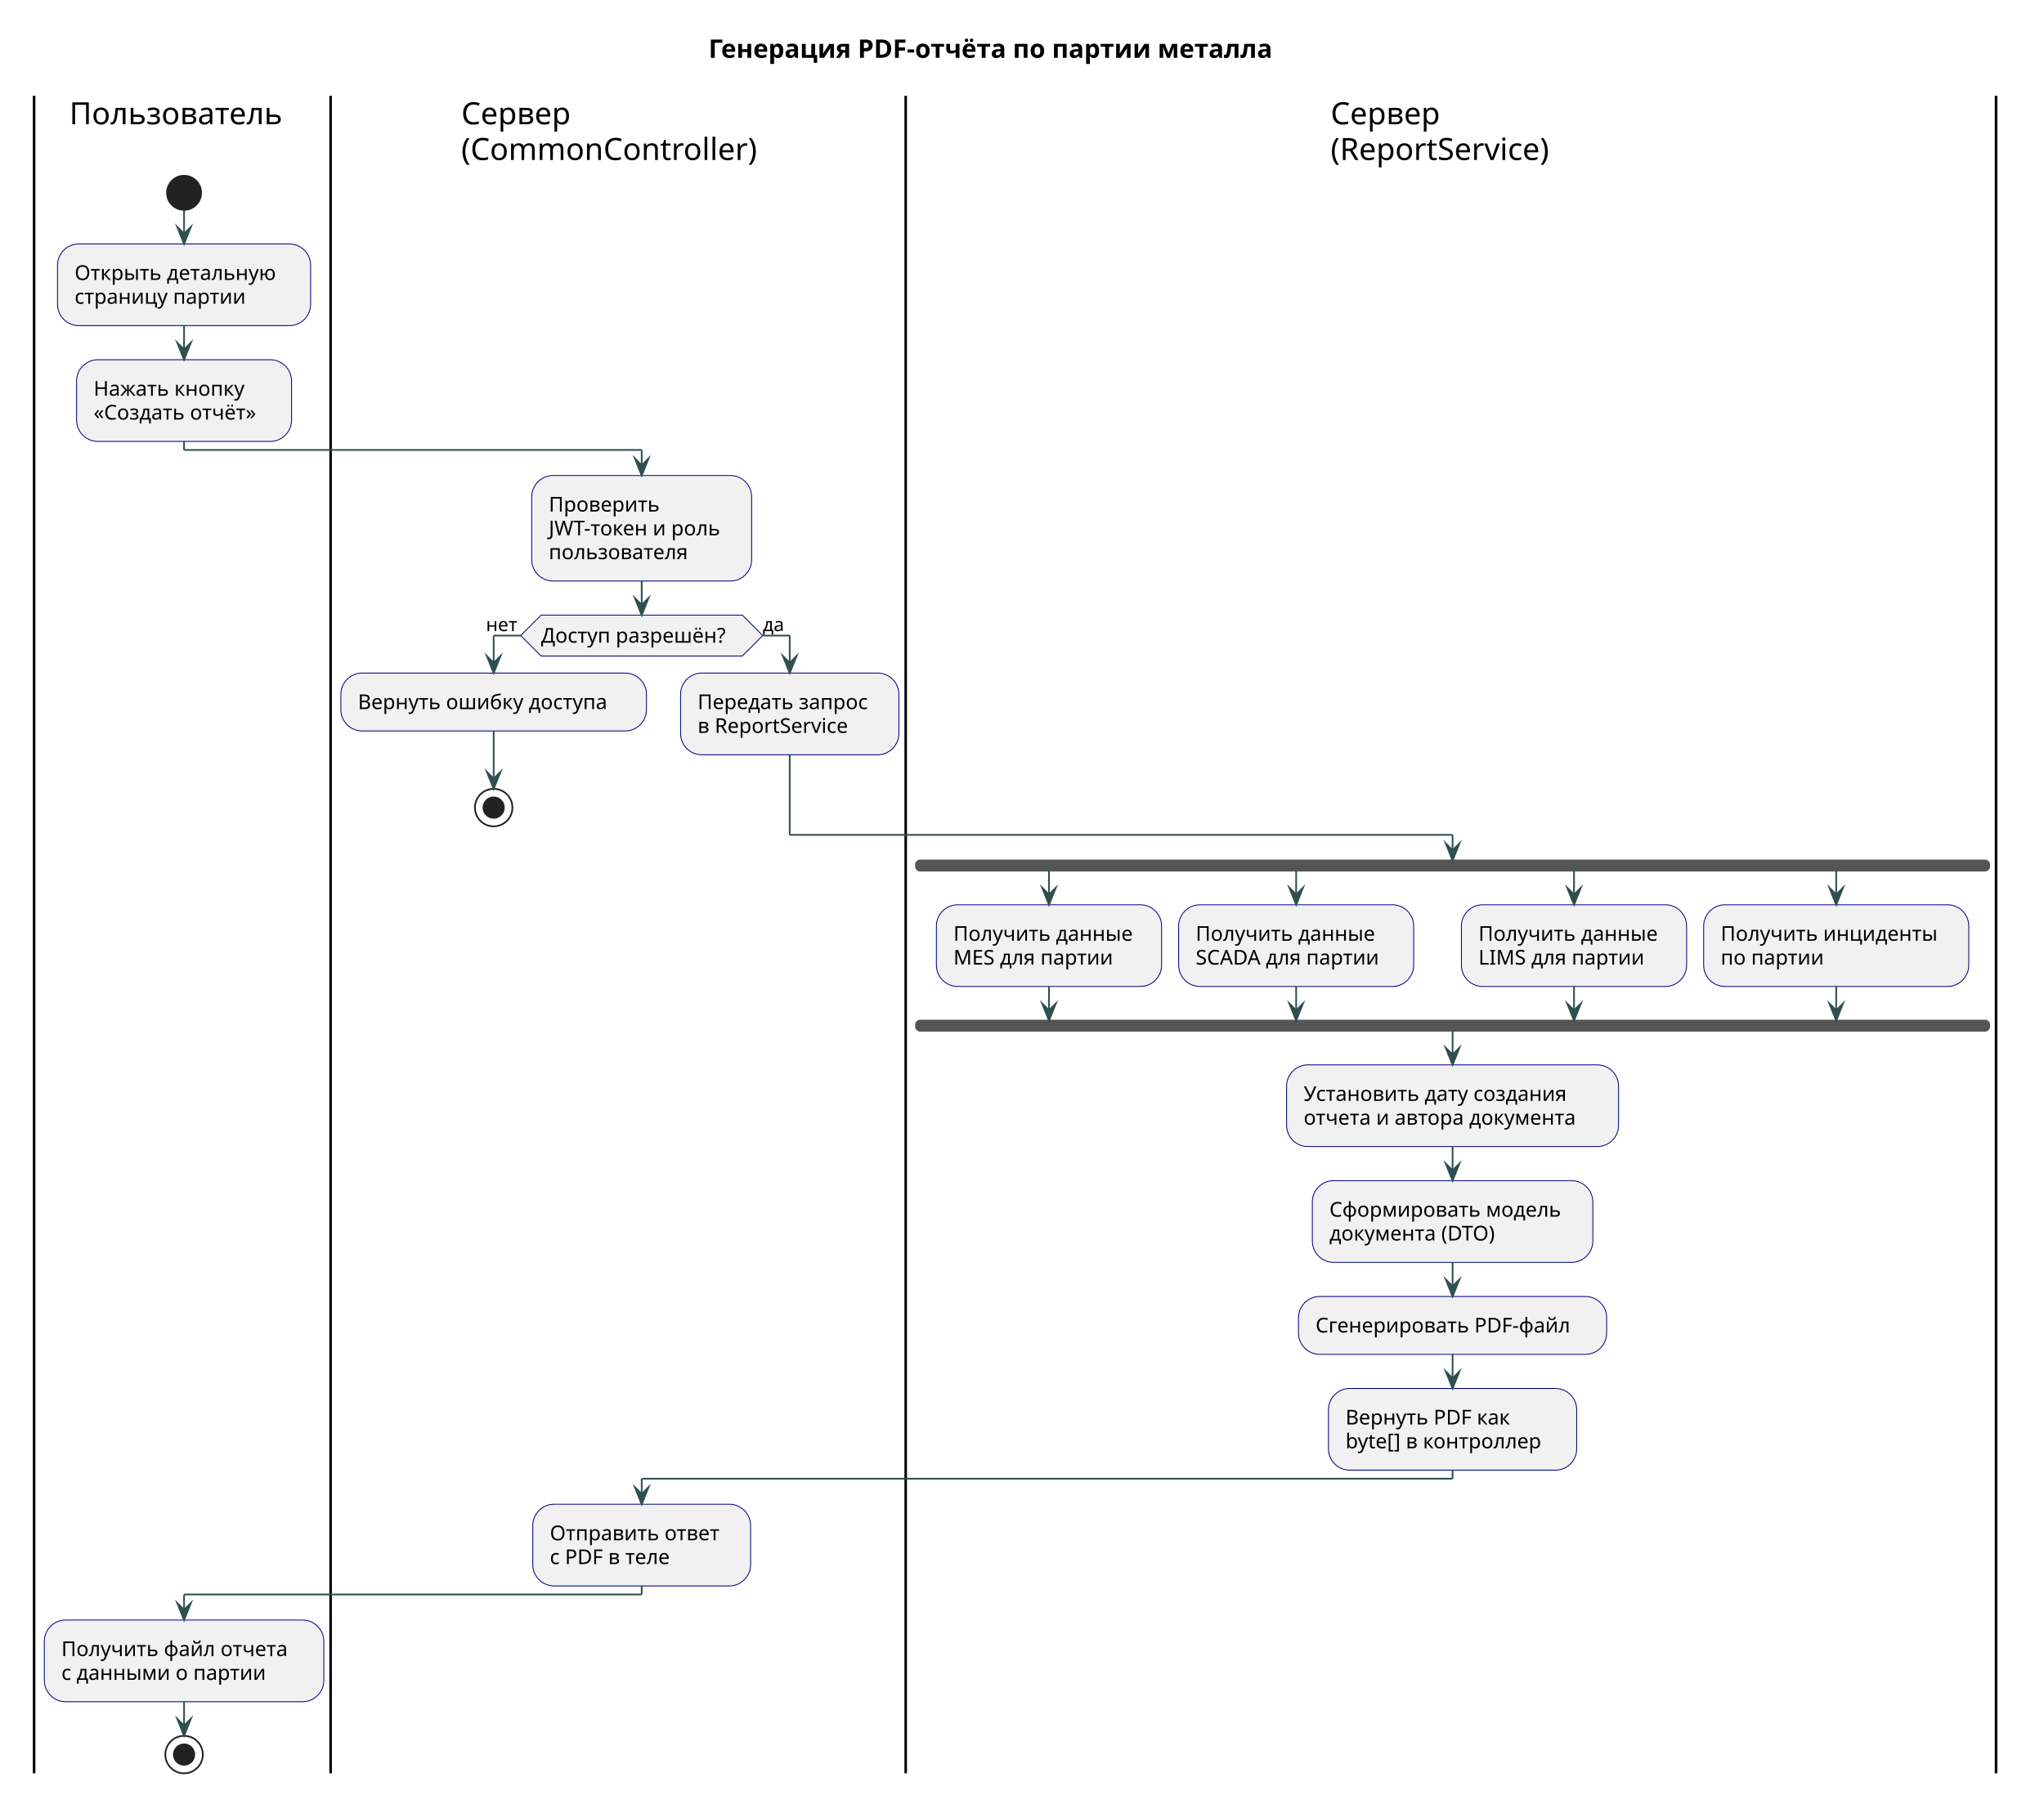
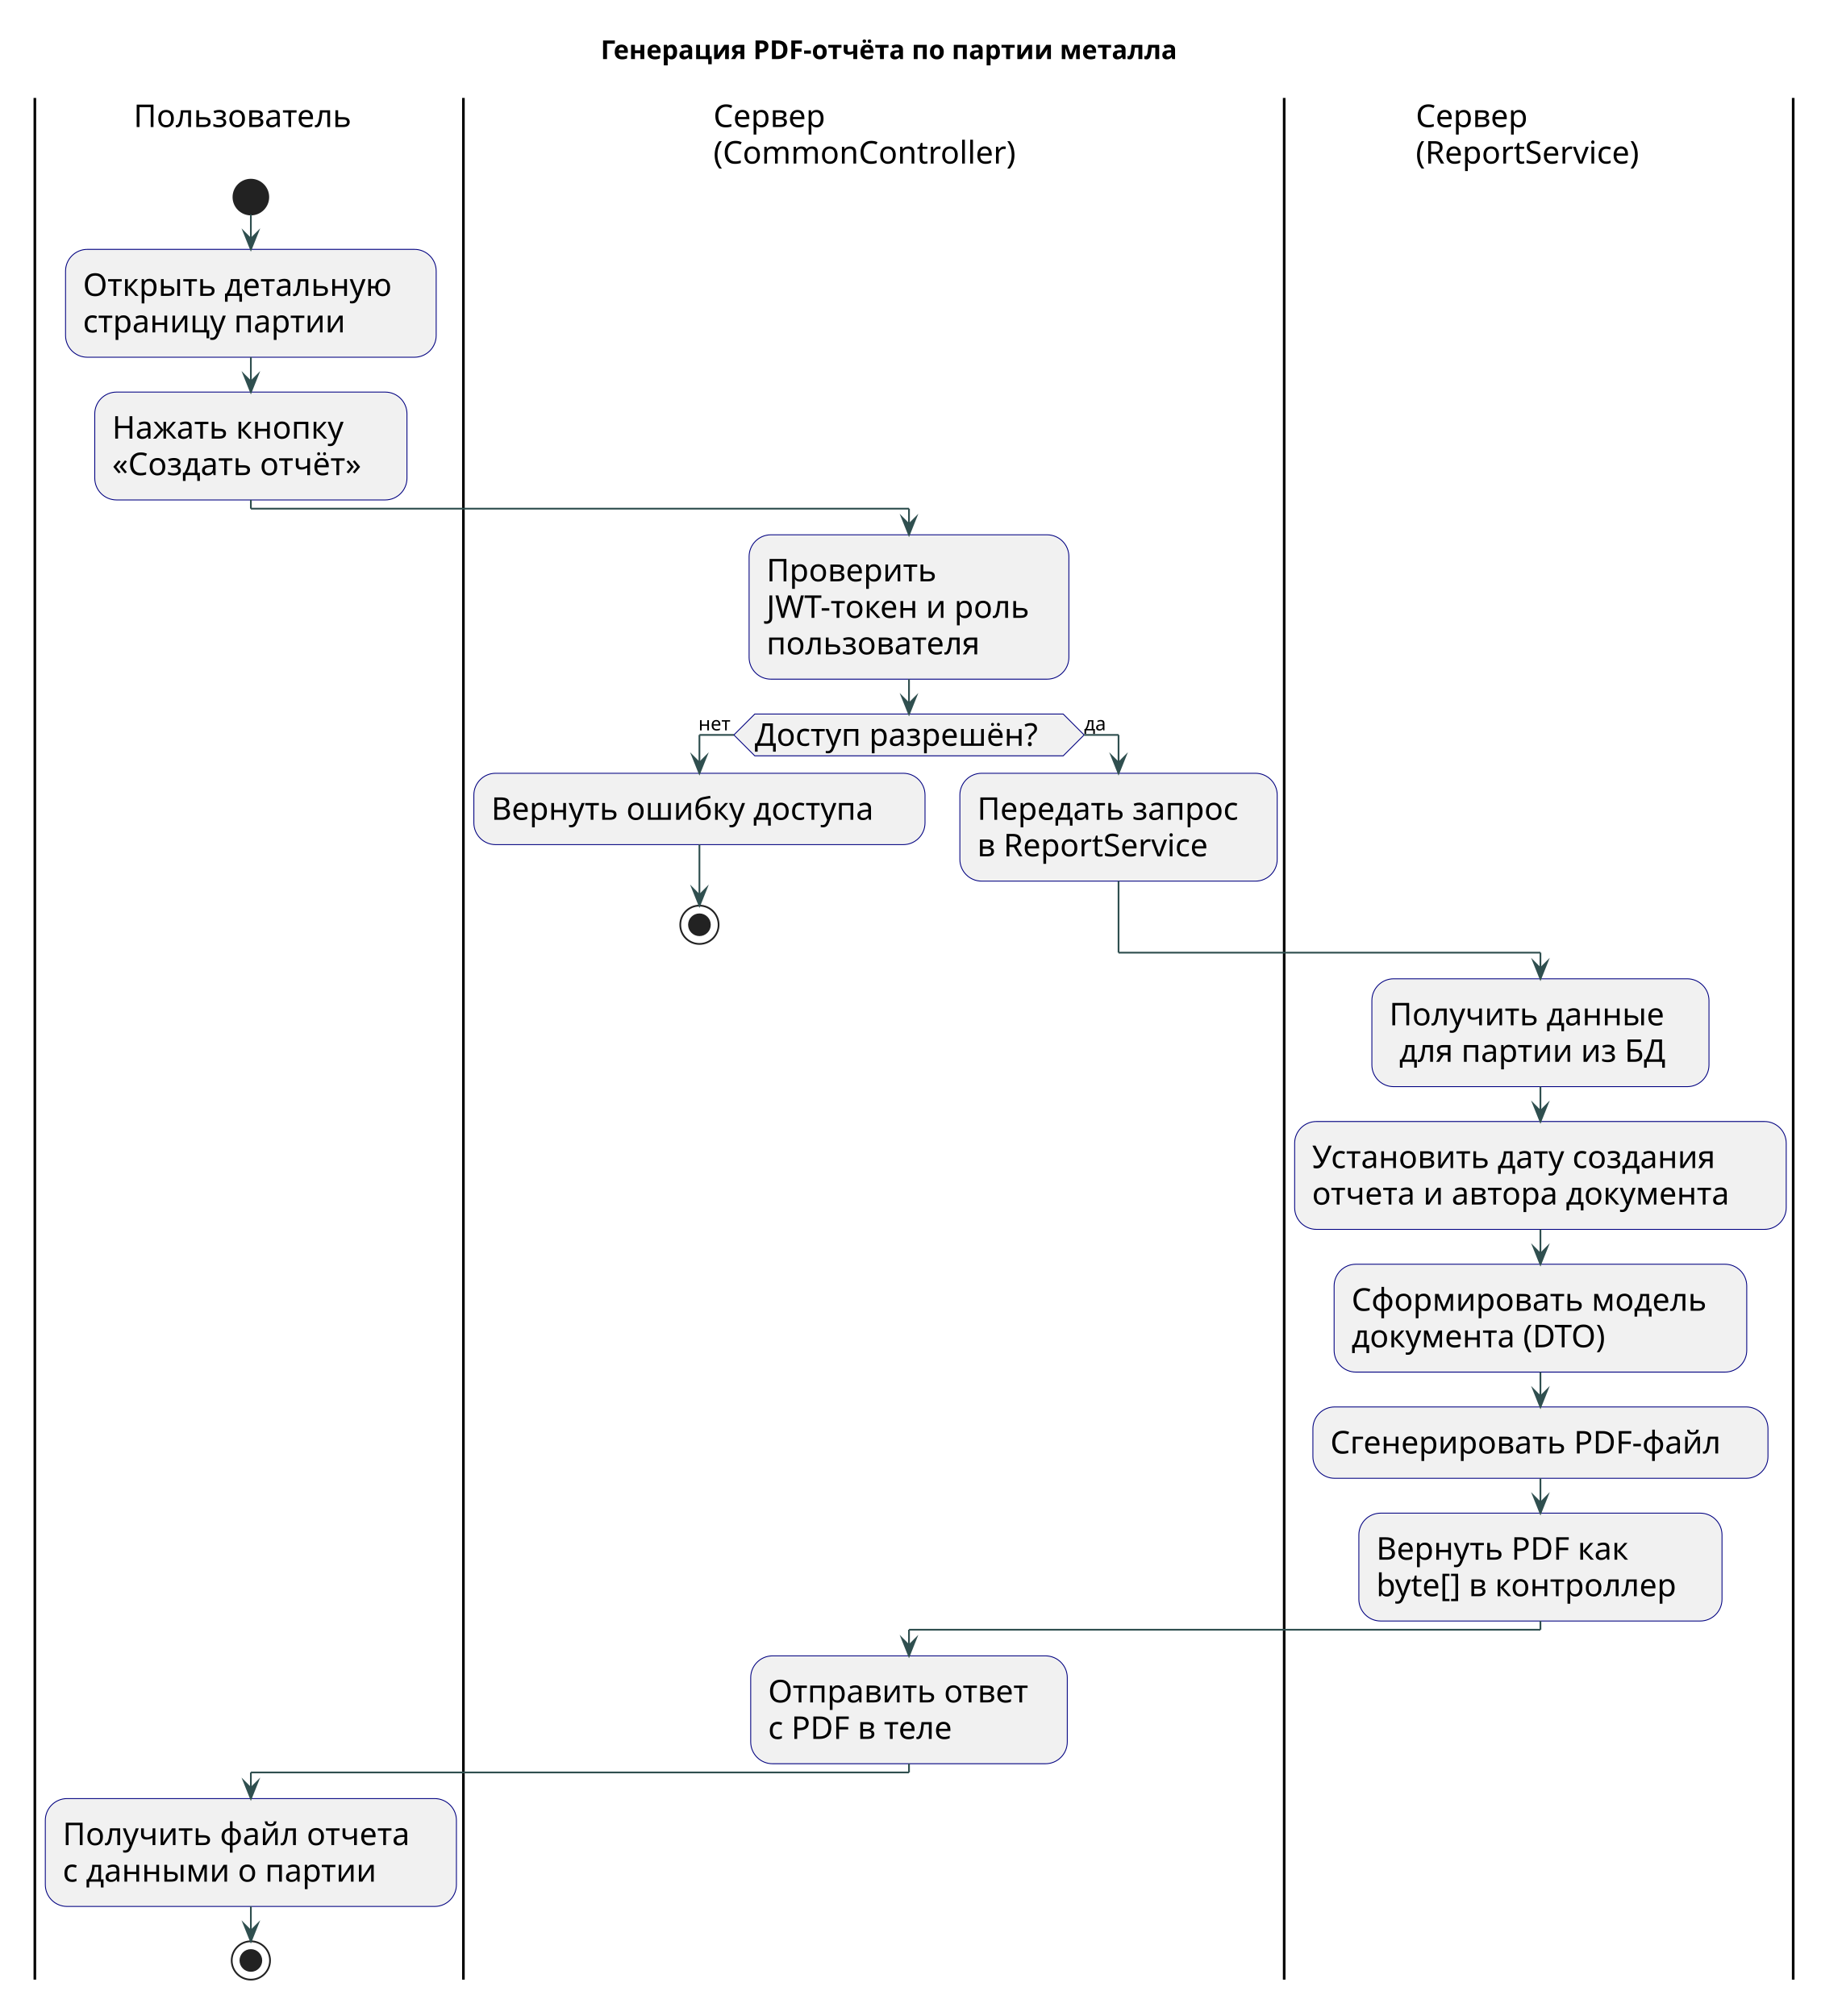
- <svg xmlns="http://www.w3.org/2000/svg" contentStyleType="text/css" data-diagram-type="ACTIVITY" height="1061px" preserveAspectRatio="none" style="width:1199px;height:1061px;background:#FFFFFF;" version="1.1" viewBox="0 0 1199 1061" width="1199px" zoomAndPan="magnify">
+ <svg xmlns="http://www.w3.org/2000/svg" contentStyleType="text/css" data-diagram-type="ACTIVITY" height="1157px" preserveAspectRatio="none" style="width:1057px;height:1157px;background:#FFFFFF;" version="1.1" viewBox="0 0 1057 1157" width="1057px" zoomAndPan="magnify">
  <defs />
  <g>
    <g class="title" data-source-line="11">
-       <text fill="#000000" font-family="sans-serif" font-size="15" font-weight="700" lengthAdjust="spacing" textLength="366.431" x="415.649" y="33.923">Генерация PDF-отчёта по партии металла</text>
+       <text fill="#000000" font-family="sans-serif" font-size="15" font-weight="700" lengthAdjust="spacing" textLength="366.431" x="344.73" y="33.923">Генерация PDF-отчёта по партии металла</text>
    </g>
-     <rect fill="none" height="41.906" style="stroke:none;stroke-width:1;" width="1152.728" x="20" y="56.206" />
-     <ellipse cx="107.974" cy="113.112" fill="#222222" rx="10" ry="10" style="stroke:#222222;stroke-width:1;" />
-     <rect fill="#F1F1F1" height="47.938" rx="12.5" ry="12.5" style="stroke:#000080;stroke-width:0.5;" width="148.467" x="33.74" y="143.112" />
-     <text fill="#000000" font-family="sans-serif" font-size="12" lengthAdjust="spacing" textLength="128.467" x="43.74" y="164.251">Открыть детальную</text>
-     <text fill="#000000" font-family="sans-serif" font-size="12" lengthAdjust="spacing" textLength="108.691" x="43.74" y="178.22">страницу партии</text>
-     <rect fill="#F1F1F1" height="47.938" rx="12.5" ry="12.5" style="stroke:#000080;stroke-width:0.5;" width="126.107" x="44.92" y="211.05" />
-     <text fill="#000000" font-family="sans-serif" font-size="12" lengthAdjust="spacing" textLength="97.049" x="54.92" y="232.189">Нажать кнопку</text>
-     <text fill="#000000" font-family="sans-serif" font-size="12" lengthAdjust="spacing" textLength="106.107" x="54.92" y="246.157">«Создать отчёт»</text>
-     <rect fill="#F1F1F1" height="47.938" rx="12.5" ry="12.5" style="stroke:#000080;stroke-width:0.5;" width="163.947" x="26" y="950.487" />
-     <text fill="#000000" font-family="sans-serif" font-size="12" lengthAdjust="spacing" textLength="143.947" x="36" y="971.626">Получить файл отчета</text>
-     <text fill="#000000" font-family="sans-serif" font-size="12" lengthAdjust="spacing" textLength="128.455" x="36" y="985.595">с данными о партии</text>
-     <ellipse cx="107.974" cy="1029.425" fill="none" rx="11" ry="11" style="stroke:#222222;stroke-width:1;" />
-     <ellipse cx="107.974" cy="1029.425" fill="#222222" rx="6" ry="6" style="stroke:#222222;stroke-width:1;" />
-     <line style="stroke:#000000;stroke-width:1.5;" x1="20" x2="20" y1="56.206" y2="1040.425" />
-     <rect fill="#F1F1F1" height="61.906" rx="12.5" ry="12.5" style="stroke:#000080;stroke-width:0.5;" width="129.002" x="311.916" y="278.987" />
-     <text fill="#000000" font-family="sans-serif" font-size="12" lengthAdjust="spacing" textLength="67.916" x="321.916" y="300.126">Проверить</text>
-     <text fill="#000000" font-family="sans-serif" font-size="12" lengthAdjust="spacing" textLength="109.002" x="321.916" y="314.095">JWT-токен и роль</text>
-     <text fill="#000000" font-family="sans-serif" font-size="12" lengthAdjust="spacing" textLength="87.34" x="321.916" y="328.063">пользователя</text>
-     <polygon fill="#F1F1F1" points="317.419,360.894,435.415,360.894,447.415,372.894,435.415,384.894,317.419,384.894,305.419,372.894,317.419,360.894" style="stroke:#000080;stroke-width:0.5;stroke-linejoin:miter;stroke-miterlimit:10;" />
-     <text fill="#000000" font-family="sans-serif" font-size="12" lengthAdjust="spacing" textLength="117.996" x="317.419" y="377.048">Доступ разрешён?</text>
-     <text fill="#000000" font-family="sans-serif" font-size="11" lengthAdjust="spacing" textLength="20.367" x="285.052" y="370.299">нет</text>
-     <text fill="#000000" font-family="sans-serif" font-size="11" lengthAdjust="spacing" textLength="14.346" x="447.415" y="370.299">да</text>
-     <rect fill="#F1F1F1" height="33.969" rx="12.5" ry="12.5" style="stroke:#000080;stroke-width:0.5;" width="179.269" x="199.947" y="394.894" />
-     <text fill="#000000" font-family="sans-serif" font-size="12" lengthAdjust="spacing" textLength="159.269" x="209.947" y="416.032">Вернуть ошибку доступа</text>
-     <ellipse cx="289.582" cy="473.831" fill="none" rx="11" ry="11" style="stroke:#222222;stroke-width:1;" />
-     <ellipse cx="289.582" cy="473.831" fill="#222222" rx="6" ry="6" style="stroke:#222222;stroke-width:1;" />
-     <rect fill="#F1F1F1" height="47.938" rx="12.5" ry="12.5" style="stroke:#000080;stroke-width:0.5;" width="128.07" x="399.217" y="394.894" />
-     <text fill="#000000" font-family="sans-serif" font-size="12" lengthAdjust="spacing" textLength="108.07" x="409.217" y="416.032">Передать запрос</text>
-     <text fill="#000000" font-family="sans-serif" font-size="12" lengthAdjust="spacing" textLength="95.555" x="409.217" y="430.001">в ReportService</text>
-     <rect fill="#F1F1F1" height="47.938" rx="12.5" ry="12.5" style="stroke:#000080;stroke-width:0.5;" width="127.777" x="312.528" y="882.55" />
-     <text fill="#000000" font-family="sans-serif" font-size="12" lengthAdjust="spacing" textLength="107.777" x="322.528" y="903.688">Отправить ответ</text>
-     <text fill="#000000" font-family="sans-serif" font-size="12" lengthAdjust="spacing" textLength="77.918" x="322.528" y="917.657">с PDF в теле</text>
-     <line style="stroke:#000000;stroke-width:1.5;" x1="193.947" x2="193.947" y1="56.206" y2="1040.425" />
-     <rect fill="#555555" height="6" rx="2.5" ry="2.5" style="stroke:#555555;stroke-width:1;" width="629.58" x="537.287" y="504.831" />
-     <rect fill="#F1F1F1" height="47.938" rx="12.5" ry="12.5" style="stroke:#000080;stroke-width:0.5;" width="132.102" x="549.287" y="530.831" />
-     <text fill="#000000" font-family="sans-serif" font-size="12" lengthAdjust="spacing" textLength="112.102" x="559.287" y="551.97">Получить данные</text>
-     <text fill="#000000" font-family="sans-serif" font-size="12" lengthAdjust="spacing" textLength="101.772" x="559.287" y="565.938">MES для партии</text>
-     <rect fill="#F1F1F1" height="47.938" rx="12.5" ry="12.5" style="stroke:#000080;stroke-width:0.5;" width="137.873" x="691.389" y="530.831" />
-     <text fill="#000000" font-family="sans-serif" font-size="12" lengthAdjust="spacing" textLength="112.102" x="701.389" y="551.97">Получить данные</text>
-     <text fill="#000000" font-family="sans-serif" font-size="12" lengthAdjust="spacing" textLength="117.873" x="701.389" y="565.938">SCADA для партии</text>
-     <rect fill="#F1F1F1" height="47.938" rx="12.5" ry="12.5" style="stroke:#000080;stroke-width:0.5;" width="132.102" x="857.262" y="530.831" />
-     <text fill="#000000" font-family="sans-serif" font-size="12" lengthAdjust="spacing" textLength="112.102" x="867.262" y="551.97">Получить данные</text>
-     <text fill="#000000" font-family="sans-serif" font-size="12" lengthAdjust="spacing" textLength="104.414" x="867.262" y="565.938">LIMS для партии</text>
-     <rect fill="#F1F1F1" height="47.938" rx="12.5" ry="12.5" style="stroke:#000080;stroke-width:0.5;" width="155.504" x="999.363" y="530.831" />
-     <text fill="#000000" font-family="sans-serif" font-size="12" lengthAdjust="spacing" textLength="135.504" x="1009.363" y="551.97">Получить инциденты</text>
-     <text fill="#000000" font-family="sans-serif" font-size="12" lengthAdjust="spacing" textLength="64.406" x="1009.363" y="565.938">по партии</text>
-     <rect fill="#555555" height="6" rx="2.5" ry="2.5" style="stroke:#555555;stroke-width:1;" width="629.58" x="537.287" y="598.769" />
-     <rect fill="#F1F1F1" height="47.938" rx="12.5" ry="12.5" style="stroke:#000080;stroke-width:0.5;" width="194.732" x="754.711" y="624.769" />
-     <text fill="#000000" font-family="sans-serif" font-size="12" lengthAdjust="spacing" textLength="168.58" x="764.711" y="645.907">Установить дату создания</text>
-     <text fill="#000000" font-family="sans-serif" font-size="12" lengthAdjust="spacing" textLength="174.732" x="764.711" y="659.876">отчета и автора документа</text>
-     <rect fill="#F1F1F1" height="47.938" rx="12.5" ry="12.5" style="stroke:#000080;stroke-width:0.5;" width="164.527" x="769.813" y="692.706" />
-     <text fill="#000000" font-family="sans-serif" font-size="12" lengthAdjust="spacing" textLength="144.527" x="779.813" y="713.845">Сформировать модель</text>
-     <text fill="#000000" font-family="sans-serif" font-size="12" lengthAdjust="spacing" textLength="107.807" x="779.813" y="727.813">документа (DTO)</text>
-     <rect fill="#F1F1F1" height="33.969" rx="12.5" ry="12.5" style="stroke:#000080;stroke-width:0.5;" width="180.764" x="761.695" y="760.644" />
-     <text fill="#000000" font-family="sans-serif" font-size="12" lengthAdjust="spacing" textLength="160.764" x="771.695" y="781.782">Сгенерировать PDF-файл</text>
-     <rect fill="#F1F1F1" height="47.938" rx="12.5" ry="12.5" style="stroke:#000080;stroke-width:0.5;" width="145.596" x="779.279" y="814.612" />
-     <text fill="#000000" font-family="sans-serif" font-size="12" lengthAdjust="spacing" textLength="105.1" x="789.279" y="835.751">Вернуть PDF как</text>
-     <text fill="#000000" font-family="sans-serif" font-size="12" lengthAdjust="spacing" textLength="125.596" x="789.279" y="849.72">byte[] в контроллер</text>
-     <line style="stroke:#000000;stroke-width:1.5;" x1="531.287" x2="531.287" y1="56.206" y2="1040.425" />
-     <line style="stroke:#000000;stroke-width:1.5;" x1="1170.867" x2="1170.867" y1="56.206" y2="1040.425" />
-     <line style="stroke:#2F4F4F;stroke-width:1;" x1="107.974" x2="107.974" y1="123.112" y2="143.112" />
-     <polygon fill="#2F4F4F" points="103.974,133.112,107.974,143.112,111.974,133.112,107.974,137.112" style="stroke:#2F4F4F;stroke-width:1;stroke-linejoin:miter;stroke-miterlimit:10;" />
-     <line style="stroke:#2F4F4F;stroke-width:1;" x1="107.974" x2="107.974" y1="191.05" y2="211.05" />
-     <polygon fill="#2F4F4F" points="103.974,201.05,107.974,211.05,111.974,201.05,107.974,205.05" style="stroke:#2F4F4F;stroke-width:1;stroke-linejoin:miter;stroke-miterlimit:10;" />
-     <line style="stroke:#2F4F4F;stroke-width:1;" x1="107.974" x2="107.974" y1="998.425" y2="1018.425" />
-     <polygon fill="#2F4F4F" points="103.974,1008.425,107.974,1018.425,111.974,1008.425,107.974,1012.425" style="stroke:#2F4F4F;stroke-width:1;stroke-linejoin:miter;stroke-miterlimit:10;" />
-     <line style="stroke:#2F4F4F;stroke-width:1;" x1="289.582" x2="289.582" y1="428.862" y2="462.831" />
-     <polygon fill="#2F4F4F" points="285.582,452.831,289.582,462.831,293.582,452.831,289.582,456.831" style="stroke:#2F4F4F;stroke-width:1;stroke-linejoin:miter;stroke-miterlimit:10;" />
-     <line style="stroke:#2F4F4F;stroke-width:1;" x1="305.419" x2="289.582" y1="372.894" y2="372.894" />
-     <line style="stroke:#2F4F4F;stroke-width:1;" x1="289.582" x2="289.582" y1="372.894" y2="394.894" />
-     <polygon fill="#2F4F4F" points="285.582,384.894,289.582,394.894,293.582,384.894,289.582,388.894" style="stroke:#2F4F4F;stroke-width:1;stroke-linejoin:miter;stroke-miterlimit:10;" />
-     <line style="stroke:#2F4F4F;stroke-width:1;" x1="447.415" x2="463.252" y1="372.894" y2="372.894" />
-     <line style="stroke:#2F4F4F;stroke-width:1;" x1="463.252" x2="463.252" y1="372.894" y2="394.894" />
-     <polygon fill="#2F4F4F" points="459.252,384.894,463.252,394.894,467.252,384.894,463.252,388.894" style="stroke:#2F4F4F;stroke-width:1;stroke-linejoin:miter;stroke-miterlimit:10;" />
-     <line style="stroke:#2F4F4F;stroke-width:1;" x1="463.252" x2="463.252" y1="442.831" y2="489.831" />
-     <line style="stroke:#2F4F4F;stroke-width:1;" x1="463.252" x2="852.077" y1="489.831" y2="489.831" />
-     <line style="stroke:#2F4F4F;stroke-width:1;" x1="852.077" x2="852.077" y1="489.831" y2="504.831" />
-     <polygon fill="#2F4F4F" points="848.077,494.831,852.077,504.831,856.077,494.831,852.077,498.831" style="stroke:#2F4F4F;stroke-width:1;stroke-linejoin:miter;stroke-miterlimit:10;" />
-     <line style="stroke:#2F4F4F;stroke-width:1;" x1="376.417" x2="376.417" y1="340.894" y2="360.894" />
-     <polygon fill="#2F4F4F" points="372.417,350.894,376.417,360.894,380.417,350.894,376.417,354.894" style="stroke:#2F4F4F;stroke-width:1;stroke-linejoin:miter;stroke-miterlimit:10;" />
-     <line style="stroke:#2F4F4F;stroke-width:1;" x1="615.338" x2="615.338" y1="510.831" y2="530.831" />
-     <polygon fill="#2F4F4F" points="611.338,520.831,615.338,530.831,619.338,520.831,615.338,524.831" style="stroke:#2F4F4F;stroke-width:1;stroke-linejoin:miter;stroke-miterlimit:10;" />
-     <line style="stroke:#2F4F4F;stroke-width:1;" x1="760.325" x2="760.325" y1="510.831" y2="530.831" />
-     <polygon fill="#2F4F4F" points="756.325,520.831,760.325,530.831,764.325,520.831,760.325,524.831" style="stroke:#2F4F4F;stroke-width:1;stroke-linejoin:miter;stroke-miterlimit:10;" />
-     <line style="stroke:#2F4F4F;stroke-width:1;" x1="923.312" x2="923.312" y1="510.831" y2="530.831" />
-     <polygon fill="#2F4F4F" points="919.312,520.831,923.312,530.831,927.312,520.831,923.312,524.831" style="stroke:#2F4F4F;stroke-width:1;stroke-linejoin:miter;stroke-miterlimit:10;" />
-     <line style="stroke:#2F4F4F;stroke-width:1;" x1="1077.115" x2="1077.115" y1="510.831" y2="530.831" />
-     <polygon fill="#2F4F4F" points="1073.115,520.831,1077.115,530.831,1081.115,520.831,1077.115,524.831" style="stroke:#2F4F4F;stroke-width:1;stroke-linejoin:miter;stroke-miterlimit:10;" />
-     <line style="stroke:#2F4F4F;stroke-width:1;" x1="615.338" x2="615.338" y1="578.769" y2="598.769" />
-     <polygon fill="#2F4F4F" points="611.338,588.769,615.338,598.769,619.338,588.769,615.338,592.769" style="stroke:#2F4F4F;stroke-width:1;stroke-linejoin:miter;stroke-miterlimit:10;" />
-     <line style="stroke:#2F4F4F;stroke-width:1;" x1="760.325" x2="760.325" y1="578.769" y2="598.769" />
-     <polygon fill="#2F4F4F" points="756.325,588.769,760.325,598.769,764.325,588.769,760.325,592.769" style="stroke:#2F4F4F;stroke-width:1;stroke-linejoin:miter;stroke-miterlimit:10;" />
-     <line style="stroke:#2F4F4F;stroke-width:1;" x1="923.312" x2="923.312" y1="578.769" y2="598.769" />
-     <polygon fill="#2F4F4F" points="919.312,588.769,923.312,598.769,927.312,588.769,923.312,592.769" style="stroke:#2F4F4F;stroke-width:1;stroke-linejoin:miter;stroke-miterlimit:10;" />
-     <line style="stroke:#2F4F4F;stroke-width:1;" x1="1077.115" x2="1077.115" y1="578.769" y2="598.769" />
-     <polygon fill="#2F4F4F" points="1073.115,588.769,1077.115,598.769,1081.115,588.769,1077.115,592.769" style="stroke:#2F4F4F;stroke-width:1;stroke-linejoin:miter;stroke-miterlimit:10;" />
-     <line style="stroke:#2F4F4F;stroke-width:1;" x1="852.077" x2="852.077" y1="604.769" y2="624.769" />
-     <polygon fill="#2F4F4F" points="848.077,614.769,852.077,624.769,856.077,614.769,852.077,618.769" style="stroke:#2F4F4F;stroke-width:1;stroke-linejoin:miter;stroke-miterlimit:10;" />
-     <line style="stroke:#2F4F4F;stroke-width:1;" x1="852.077" x2="852.077" y1="672.706" y2="692.706" />
-     <polygon fill="#2F4F4F" points="848.077,682.706,852.077,692.706,856.077,682.706,852.077,686.706" style="stroke:#2F4F4F;stroke-width:1;stroke-linejoin:miter;stroke-miterlimit:10;" />
-     <line style="stroke:#2F4F4F;stroke-width:1;" x1="852.077" x2="852.077" y1="740.644" y2="760.644" />
-     <polygon fill="#2F4F4F" points="848.077,750.644,852.077,760.644,856.077,750.644,852.077,754.644" style="stroke:#2F4F4F;stroke-width:1;stroke-linejoin:miter;stroke-miterlimit:10;" />
-     <line style="stroke:#2F4F4F;stroke-width:1;" x1="852.077" x2="852.077" y1="794.612" y2="814.612" />
-     <polygon fill="#2F4F4F" points="848.077,804.612,852.077,814.612,856.077,804.612,852.077,808.612" style="stroke:#2F4F4F;stroke-width:1;stroke-linejoin:miter;stroke-miterlimit:10;" />
-     <line style="stroke:#2F4F4F;stroke-width:1;" x1="107.974" x2="107.974" y1="258.987" y2="263.987" />
-     <line style="stroke:#2F4F4F;stroke-width:1;" x1="107.974" x2="376.417" y1="263.987" y2="263.987" />
-     <line style="stroke:#2F4F4F;stroke-width:1;" x1="376.417" x2="376.417" y1="263.987" y2="278.987" />
-     <polygon fill="#2F4F4F" points="372.417,268.987,376.417,278.987,380.417,268.987,376.417,272.987" style="stroke:#2F4F4F;stroke-width:1;stroke-linejoin:miter;stroke-miterlimit:10;" />
-     <line style="stroke:#2F4F4F;stroke-width:1;" x1="852.077" x2="852.077" y1="862.55" y2="867.55" />
-     <line style="stroke:#2F4F4F;stroke-width:1;" x1="852.077" x2="376.417" y1="867.55" y2="867.55" />
-     <line style="stroke:#2F4F4F;stroke-width:1;" x1="376.417" x2="376.417" y1="867.55" y2="882.55" />
-     <polygon fill="#2F4F4F" points="372.417,872.55,376.417,882.55,380.417,872.55,376.417,876.55" style="stroke:#2F4F4F;stroke-width:1;stroke-linejoin:miter;stroke-miterlimit:10;" />
-     <line style="stroke:#2F4F4F;stroke-width:1;" x1="376.417" x2="376.417" y1="930.487" y2="935.487" />
-     <line style="stroke:#2F4F4F;stroke-width:1;" x1="376.417" x2="107.974" y1="935.487" y2="935.487" />
-     <line style="stroke:#2F4F4F;stroke-width:1;" x1="107.974" x2="107.974" y1="935.487" y2="950.487" />
-     <polygon fill="#2F4F4F" points="103.974,940.487,107.974,950.487,111.974,940.487,107.974,944.487" style="stroke:#2F4F4F;stroke-width:1;stroke-linejoin:miter;stroke-miterlimit:10;" />
-     <text fill="#000000" font-family="sans-serif" font-size="18" lengthAdjust="spacing" textLength="132.557" x="40.695" y="72.914">Пользователь</text>
-     <text fill="#000000" font-family="sans-serif" font-size="18" lengthAdjust="spacing" textLength="68.177" x="270.591" y="72.914">Сервер</text>
-     <text fill="#000000" font-family="sans-serif" font-size="18" lengthAdjust="spacing" textLength="184.052" x="270.591" y="93.867">(CommonController)</text>
-     <text fill="#000000" font-family="sans-serif" font-size="18" lengthAdjust="spacing" textLength="68.177" x="780.554" y="72.914">Сервер</text>
-     <text fill="#000000" font-family="sans-serif" font-size="18" lengthAdjust="spacing" textLength="141.047" x="780.554" y="93.867">(ReportService)</text>
+     <rect fill="none" height="41.906" style="stroke:none;stroke-width:1;" width="1010.89" x="20" y="56.206" />
+     <ellipse cx="143.96" cy="113.112" fill="#222222" rx="10" ry="10" style="stroke:#222222;stroke-width:1;" />
+     <rect fill="#F1F1F1" height="61.906" rx="12.5" ry="12.5" style="stroke:#000080;stroke-width:0.5;" width="212.7" x="37.61" y="143.112" />
+     <text fill="#000000" font-family="sans-serif" font-size="18" lengthAdjust="spacing" textLength="192.7" x="47.61" y="169.82">Открыть детальную</text>
+     <text fill="#000000" font-family="sans-serif" font-size="18" lengthAdjust="spacing" textLength="163.037" x="47.61" y="190.773">страницу партии</text>
+     <rect fill="#F1F1F1" height="61.906" rx="12.5" ry="12.5" style="stroke:#000080;stroke-width:0.5;" width="179.161" x="54.38" y="225.019" />
+     <text fill="#000000" font-family="sans-serif" font-size="18" lengthAdjust="spacing" textLength="145.573" x="64.38" y="251.727">Нажать кнопку</text>
+     <text fill="#000000" font-family="sans-serif" font-size="18" lengthAdjust="spacing" textLength="159.161" x="64.38" y="272.68">«Создать отчёт»</text>
+     <rect fill="#F1F1F1" height="61.906" rx="12.5" ry="12.5" style="stroke:#000080;stroke-width:0.5;" width="235.921" x="26" y="1032.222" />
+     <text fill="#000000" font-family="sans-serif" font-size="18" lengthAdjust="spacing" textLength="215.921" x="36" y="1058.93">Получить файл отчета</text>
+     <text fill="#000000" font-family="sans-serif" font-size="18" lengthAdjust="spacing" textLength="192.683" x="36" y="1079.883">с данными о партии</text>
+     <ellipse cx="143.96" cy="1125.128" fill="none" rx="11" ry="11" style="stroke:#222222;stroke-width:1;" />
+     <ellipse cx="143.96" cy="1125.128" fill="#222222" rx="6" ry="6" style="stroke:#222222;stroke-width:1;" />
+     <line style="stroke:#000000;stroke-width:1.5;" x1="20" x2="20" y1="56.206" y2="1136.128" />
+     <rect fill="#F1F1F1" height="82.859" rx="12.5" ry="12.5" style="stroke:#000080;stroke-width:0.5;" width="183.503" x="429.874" y="306.925" />
+     <text fill="#000000" font-family="sans-serif" font-size="18" lengthAdjust="spacing" textLength="101.874" x="439.874" y="333.633">Проверить</text>
+     <text fill="#000000" font-family="sans-serif" font-size="18" lengthAdjust="spacing" textLength="163.503" x="439.874" y="354.586">JWT-токен и роль</text>
+     <text fill="#000000" font-family="sans-serif" font-size="18" lengthAdjust="spacing" textLength="131.01" x="439.874" y="375.539">пользователя</text>
+     <polygon fill="#F1F1F1" points="433.128,409.784,610.123,409.784,622.123,421.784,610.123,433.784,433.128,433.784,421.128,421.784,433.128,409.784" style="stroke:#000080;stroke-width:0.5;stroke-linejoin:miter;stroke-miterlimit:10;" />
+     <text fill="#000000" font-family="sans-serif" font-size="18" lengthAdjust="spacing" textLength="176.994" x="433.128" y="428.016">Доступ разрешён?</text>
+     <text fill="#000000" font-family="sans-serif" font-size="11" lengthAdjust="spacing" textLength="20.367" x="400.761" y="419.19">нет</text>
+     <text fill="#000000" font-family="sans-serif" font-size="11" lengthAdjust="spacing" textLength="14.346" x="622.123" y="419.19">да</text>
+     <rect fill="#F1F1F1" height="40.953" rx="12.5" ry="12.5" style="stroke:#000080;stroke-width:0.5;" width="258.904" x="271.921" y="443.784" />
+     <text fill="#000000" font-family="sans-serif" font-size="18" lengthAdjust="spacing" textLength="238.904" x="281.921" y="470.492">Вернуть ошибку доступа</text>
+     <ellipse cx="401.373" cy="530.737" fill="none" rx="11" ry="11" style="stroke:#222222;stroke-width:1;" />
+     <ellipse cx="401.373" cy="530.737" fill="#222222" rx="6" ry="6" style="stroke:#222222;stroke-width:1;" />
+     <rect fill="#F1F1F1" height="61.906" rx="12.5" ry="12.5" style="stroke:#000080;stroke-width:0.5;" width="182.106" x="550.825" y="443.784" />
+     <text fill="#000000" font-family="sans-serif" font-size="18" lengthAdjust="spacing" textLength="162.106" x="560.825" y="470.492">Передать запрос</text>
+     <text fill="#000000" font-family="sans-serif" font-size="18" lengthAdjust="spacing" textLength="143.332" x="560.825" y="491.445">в ReportService</text>
+     <rect fill="#F1F1F1" height="61.906" rx="12.5" ry="12.5" style="stroke:#000080;stroke-width:0.5;" width="181.666" x="430.793" y="950.315" />
+     <text fill="#000000" font-family="sans-serif" font-size="18" lengthAdjust="spacing" textLength="161.666" x="440.793" y="977.023">Отправить ответ</text>
+     <text fill="#000000" font-family="sans-serif" font-size="18" lengthAdjust="spacing" textLength="116.877" x="440.793" y="997.977">с PDF в теле</text>
+     <line style="stroke:#000000;stroke-width:1.5;" x1="265.921" x2="265.921" y1="56.206" y2="1136.128" />
+     <rect fill="#F1F1F1" height="61.906" rx="12.5" ry="12.5" style="stroke:#000080;stroke-width:0.5;" width="193.452" x="787.254" y="561.737" />
+     <text fill="#000000" font-family="sans-serif" font-size="18" lengthAdjust="spacing" textLength="168.152" x="797.254" y="588.445">Получить данные</text>
+     <text fill="#000000" font-family="sans-serif" font-size="18" lengthAdjust="spacing" textLength="167.731" x="802.976" y="609.398">для партии из БД</text>
+     <rect fill="#F1F1F1" height="61.906" rx="12.5" ry="12.5" style="stroke:#000080;stroke-width:0.5;" width="282.099" x="742.931" y="643.644" />
+     <text fill="#000000" font-family="sans-serif" font-size="18" lengthAdjust="spacing" textLength="252.87" x="752.931" y="670.352">Установить дату создания</text>
+     <text fill="#000000" font-family="sans-serif" font-size="18" lengthAdjust="spacing" textLength="262.099" x="752.931" y="691.305">отчета и автора документа</text>
+     <rect fill="#F1F1F1" height="61.906" rx="12.5" ry="12.5" style="stroke:#000080;stroke-width:0.5;" width="236.791" x="765.585" y="725.55" />
+     <text fill="#000000" font-family="sans-serif" font-size="18" lengthAdjust="spacing" textLength="216.791" x="775.585" y="752.258">Сформировать модель</text>
+     <text fill="#000000" font-family="sans-serif" font-size="18" lengthAdjust="spacing" textLength="161.71" x="775.585" y="773.211">документа (DTO)</text>
+     <rect fill="#F1F1F1" height="40.953" rx="12.5" ry="12.5" style="stroke:#000080;stroke-width:0.5;" width="261.146" x="753.407" y="807.456" />
+     <text fill="#000000" font-family="sans-serif" font-size="18" lengthAdjust="spacing" textLength="241.145" x="763.407" y="834.164">Сгенерировать PDF-файл</text>
+     <rect fill="#F1F1F1" height="61.906" rx="12.5" ry="12.5" style="stroke:#000080;stroke-width:0.5;" width="208.394" x="779.783" y="868.409" />
+     <text fill="#000000" font-family="sans-serif" font-size="18" lengthAdjust="spacing" textLength="157.649" x="789.783" y="895.117">Вернуть PDF как</text>
+     <text fill="#000000" font-family="sans-serif" font-size="18" lengthAdjust="spacing" textLength="188.394" x="789.783" y="916.07">byte[] в контроллер</text>
+     <line style="stroke:#000000;stroke-width:1.5;" x1="736.931" x2="736.931" y1="56.206" y2="1136.128" />
+     <line style="stroke:#000000;stroke-width:1.5;" x1="1029.029" x2="1029.029" y1="56.206" y2="1136.128" />
+     <line style="stroke:#2F4F4F;stroke-width:1;" x1="143.96" x2="143.96" y1="123.112" y2="143.112" />
+     <polygon fill="#2F4F4F" points="139.96,133.112,143.96,143.112,147.96,133.112,143.96,137.112" style="stroke:#2F4F4F;stroke-width:1;stroke-linejoin:miter;stroke-miterlimit:10;" />
+     <line style="stroke:#2F4F4F;stroke-width:1;" x1="143.96" x2="143.96" y1="205.019" y2="225.019" />
+     <polygon fill="#2F4F4F" points="139.96,215.019,143.96,225.019,147.96,215.019,143.96,219.019" style="stroke:#2F4F4F;stroke-width:1;stroke-linejoin:miter;stroke-miterlimit:10;" />
+     <line style="stroke:#2F4F4F;stroke-width:1;" x1="143.96" x2="143.96" y1="1094.128" y2="1114.128" />
+     <polygon fill="#2F4F4F" points="139.96,1104.128,143.96,1114.128,147.96,1104.128,143.96,1108.128" style="stroke:#2F4F4F;stroke-width:1;stroke-linejoin:miter;stroke-miterlimit:10;" />
+     <line style="stroke:#2F4F4F;stroke-width:1;" x1="401.373" x2="401.373" y1="484.737" y2="519.737" />
+     <polygon fill="#2F4F4F" points="397.373,509.737,401.373,519.737,405.373,509.737,401.373,513.737" style="stroke:#2F4F4F;stroke-width:1;stroke-linejoin:miter;stroke-miterlimit:10;" />
+     <line style="stroke:#2F4F4F;stroke-width:1;" x1="421.128" x2="401.373" y1="421.784" y2="421.784" />
+     <line style="stroke:#2F4F4F;stroke-width:1;" x1="401.373" x2="401.373" y1="421.784" y2="443.784" />
+     <polygon fill="#2F4F4F" points="397.373,433.784,401.373,443.784,405.373,433.784,401.373,437.784" style="stroke:#2F4F4F;stroke-width:1;stroke-linejoin:miter;stroke-miterlimit:10;" />
+     <line style="stroke:#2F4F4F;stroke-width:1;" x1="622.123" x2="641.878" y1="421.784" y2="421.784" />
+     <line style="stroke:#2F4F4F;stroke-width:1;" x1="641.878" x2="641.878" y1="421.784" y2="443.784" />
+     <polygon fill="#2F4F4F" points="637.878,433.784,641.878,443.784,645.878,433.784,641.878,437.784" style="stroke:#2F4F4F;stroke-width:1;stroke-linejoin:miter;stroke-miterlimit:10;" />
+     <line style="stroke:#2F4F4F;stroke-width:1;" x1="641.878" x2="641.878" y1="505.69" y2="546.737" />
+     <line style="stroke:#2F4F4F;stroke-width:1;" x1="641.878" x2="883.98" y1="546.737" y2="546.737" />
+     <line style="stroke:#2F4F4F;stroke-width:1;" x1="883.98" x2="883.98" y1="546.737" y2="561.737" />
+     <polygon fill="#2F4F4F" points="879.98,551.737,883.98,561.737,887.98,551.737,883.98,555.737" style="stroke:#2F4F4F;stroke-width:1;stroke-linejoin:miter;stroke-miterlimit:10;" />
+     <line style="stroke:#2F4F4F;stroke-width:1;" x1="521.625" x2="521.625" y1="389.784" y2="409.784" />
+     <polygon fill="#2F4F4F" points="517.625,399.784,521.625,409.784,525.625,399.784,521.625,403.784" style="stroke:#2F4F4F;stroke-width:1;stroke-linejoin:miter;stroke-miterlimit:10;" />
+     <line style="stroke:#2F4F4F;stroke-width:1;" x1="883.98" x2="883.98" y1="623.644" y2="643.644" />
+     <polygon fill="#2F4F4F" points="879.98,633.644,883.98,643.644,887.98,633.644,883.98,637.644" style="stroke:#2F4F4F;stroke-width:1;stroke-linejoin:miter;stroke-miterlimit:10;" />
+     <line style="stroke:#2F4F4F;stroke-width:1;" x1="883.98" x2="883.98" y1="705.55" y2="725.55" />
+     <polygon fill="#2F4F4F" points="879.98,715.55,883.98,725.55,887.98,715.55,883.98,719.55" style="stroke:#2F4F4F;stroke-width:1;stroke-linejoin:miter;stroke-miterlimit:10;" />
+     <line style="stroke:#2F4F4F;stroke-width:1;" x1="883.98" x2="883.98" y1="787.456" y2="807.456" />
+     <polygon fill="#2F4F4F" points="879.98,797.456,883.98,807.456,887.98,797.456,883.98,801.456" style="stroke:#2F4F4F;stroke-width:1;stroke-linejoin:miter;stroke-miterlimit:10;" />
+     <line style="stroke:#2F4F4F;stroke-width:1;" x1="883.98" x2="883.98" y1="848.409" y2="868.409" />
+     <polygon fill="#2F4F4F" points="879.98,858.409,883.98,868.409,887.98,858.409,883.98,862.409" style="stroke:#2F4F4F;stroke-width:1;stroke-linejoin:miter;stroke-miterlimit:10;" />
+     <line style="stroke:#2F4F4F;stroke-width:1;" x1="143.96" x2="143.96" y1="286.925" y2="291.925" />
+     <line style="stroke:#2F4F4F;stroke-width:1;" x1="143.96" x2="521.625" y1="291.925" y2="291.925" />
+     <line style="stroke:#2F4F4F;stroke-width:1;" x1="521.625" x2="521.625" y1="291.925" y2="306.925" />
+     <polygon fill="#2F4F4F" points="517.625,296.925,521.625,306.925,525.625,296.925,521.625,300.925" style="stroke:#2F4F4F;stroke-width:1;stroke-linejoin:miter;stroke-miterlimit:10;" />
+     <line style="stroke:#2F4F4F;stroke-width:1;" x1="883.98" x2="883.98" y1="930.315" y2="935.315" />
+     <line style="stroke:#2F4F4F;stroke-width:1;" x1="883.98" x2="521.625" y1="935.315" y2="935.315" />
+     <line style="stroke:#2F4F4F;stroke-width:1;" x1="521.625" x2="521.625" y1="935.315" y2="950.315" />
+     <polygon fill="#2F4F4F" points="517.625,940.315,521.625,950.315,525.625,940.315,521.625,944.315" style="stroke:#2F4F4F;stroke-width:1;stroke-linejoin:miter;stroke-miterlimit:10;" />
+     <line style="stroke:#2F4F4F;stroke-width:1;" x1="521.625" x2="521.625" y1="1012.222" y2="1017.222" />
+     <line style="stroke:#2F4F4F;stroke-width:1;" x1="521.625" x2="143.96" y1="1017.222" y2="1017.222" />
+     <line style="stroke:#2F4F4F;stroke-width:1;" x1="143.96" x2="143.96" y1="1017.222" y2="1032.222" />
+     <polygon fill="#2F4F4F" points="139.96,1022.222,143.96,1032.222,147.96,1022.222,143.96,1026.222" style="stroke:#2F4F4F;stroke-width:1;stroke-linejoin:miter;stroke-miterlimit:10;" />
+     <text fill="#000000" font-family="sans-serif" font-size="18" lengthAdjust="spacing" textLength="132.557" x="76.682" y="72.914">Пользователь</text>
+     <text fill="#000000" font-family="sans-serif" font-size="18" lengthAdjust="spacing" textLength="68.177" x="409.4" y="72.914">Сервер</text>
+     <text fill="#000000" font-family="sans-serif" font-size="18" lengthAdjust="spacing" textLength="184.052" x="409.4" y="93.867">(CommonController)</text>
+     <text fill="#000000" font-family="sans-serif" font-size="18" lengthAdjust="spacing" textLength="68.177" x="812.457" y="72.914">Сервер</text>
+     <text fill="#000000" font-family="sans-serif" font-size="18" lengthAdjust="spacing" textLength="141.047" x="812.457" y="93.867">(ReportService)</text>
  </g>
</svg>
